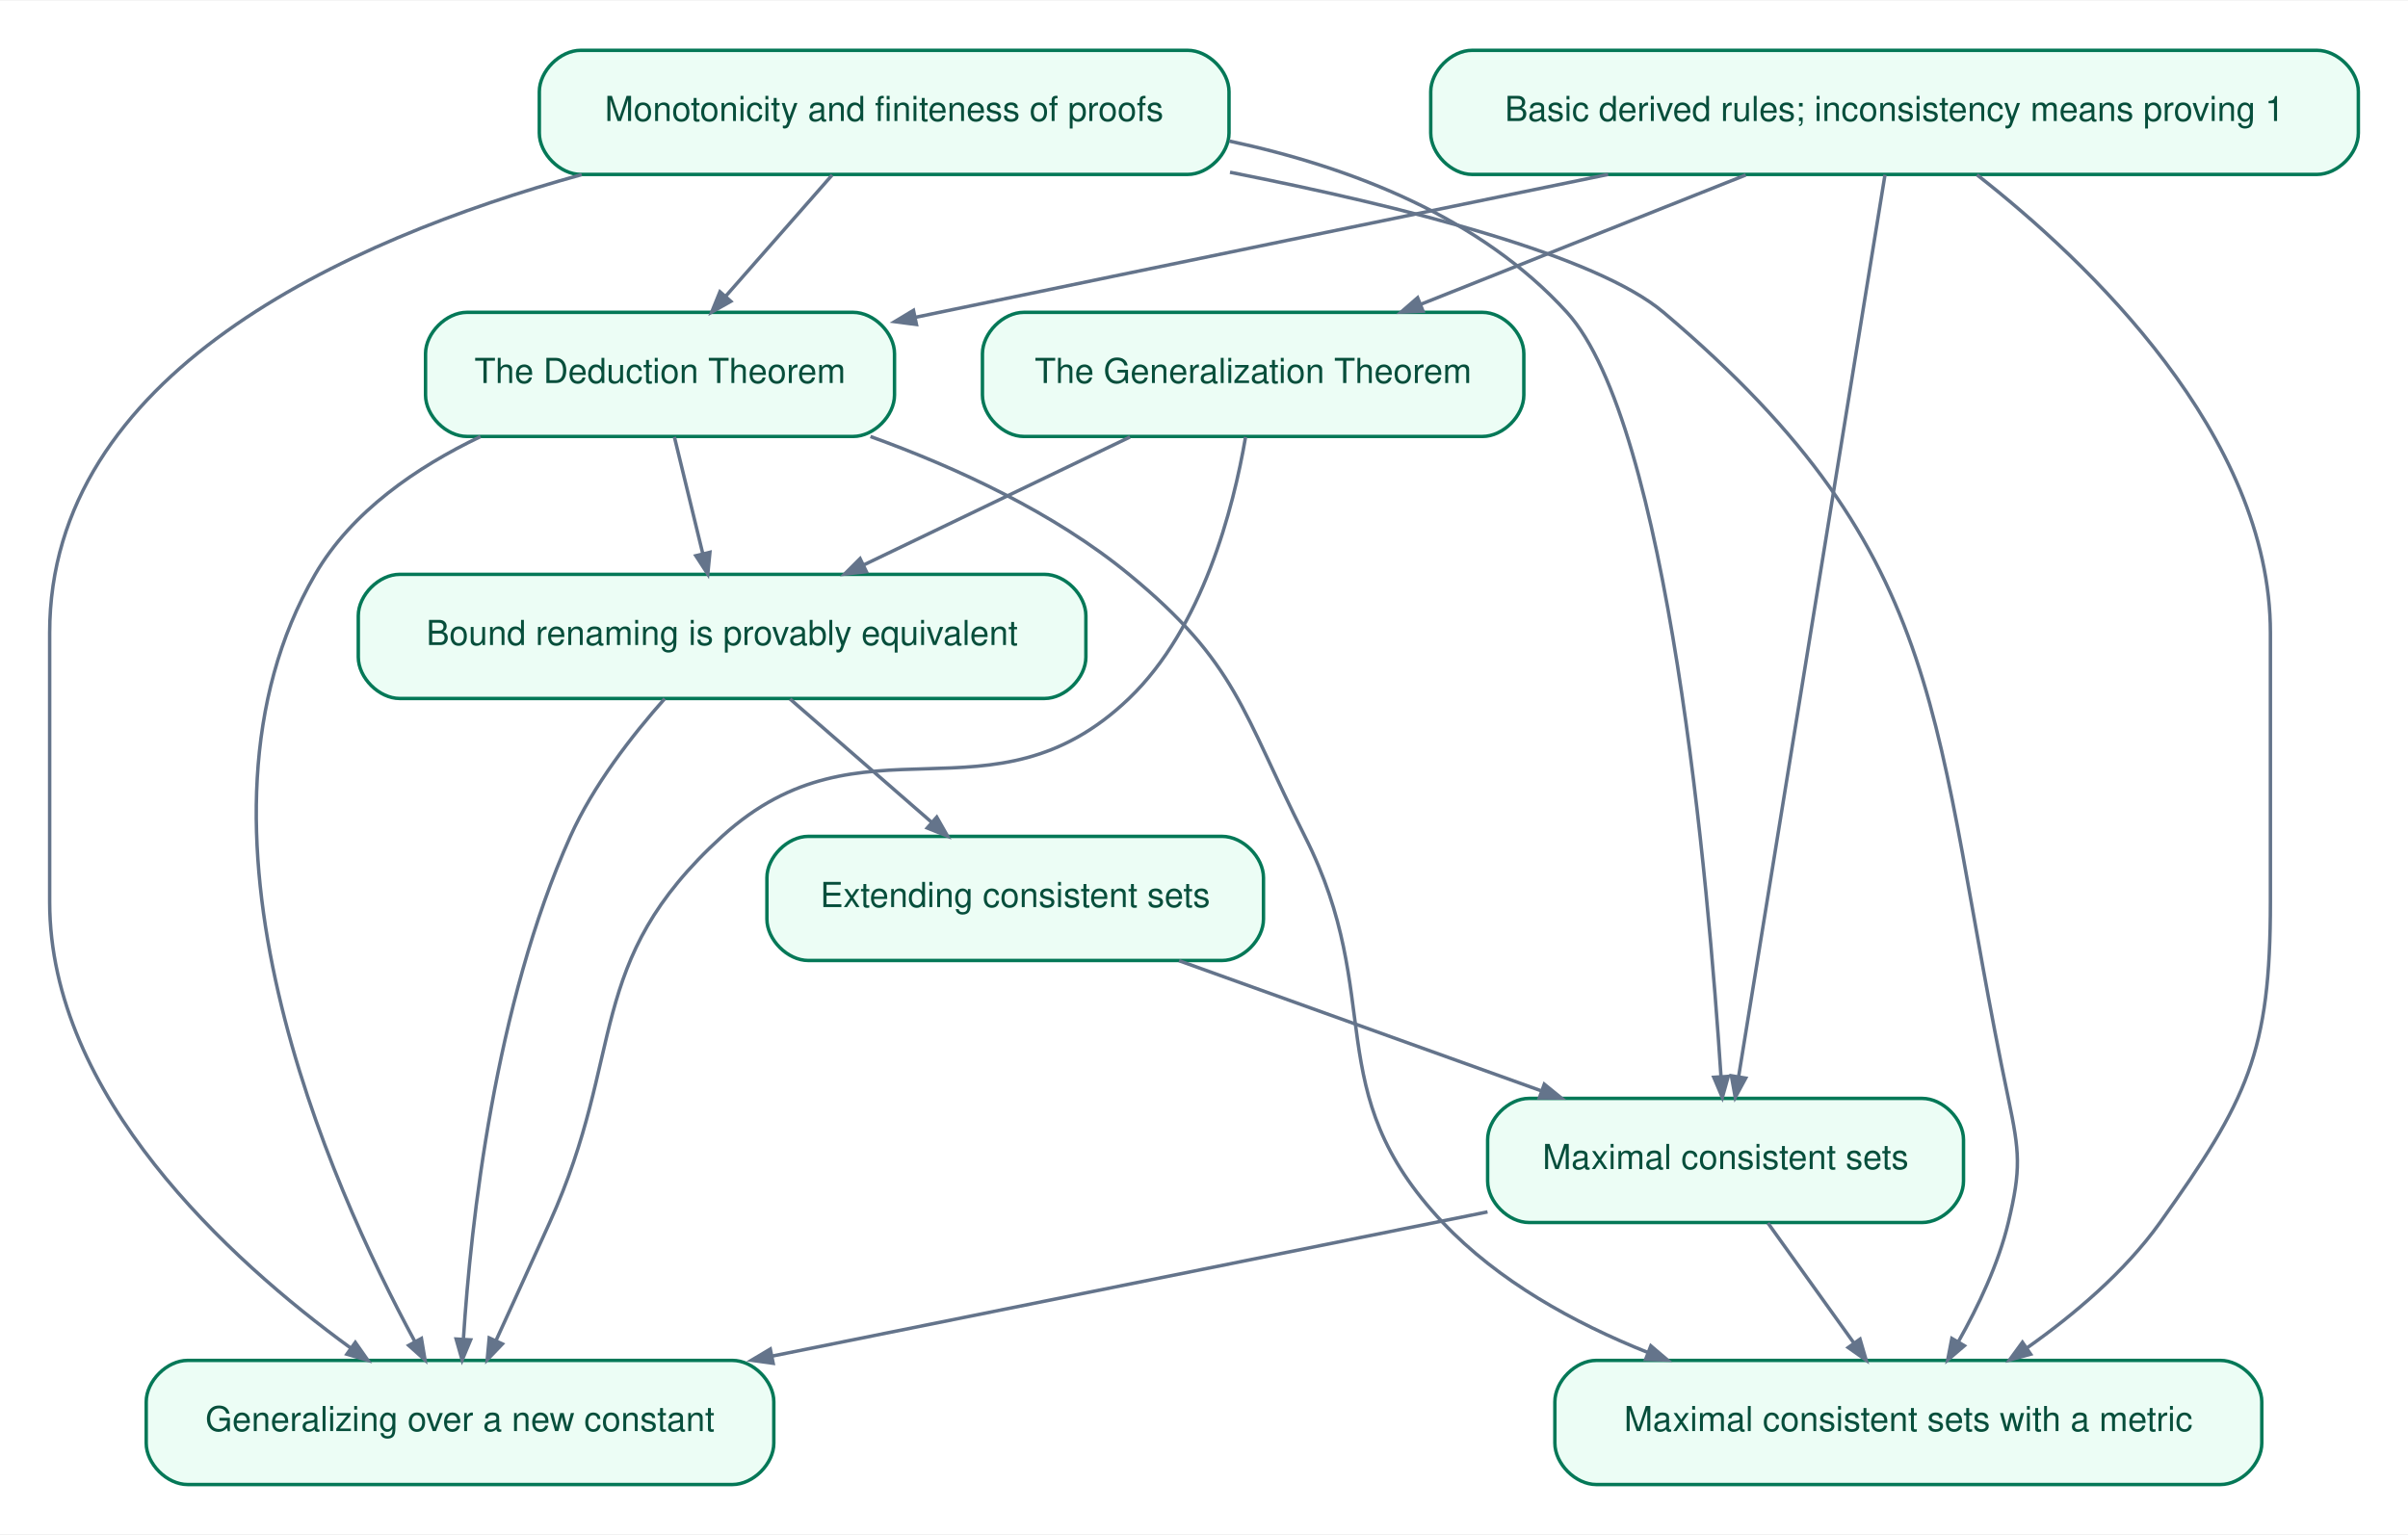
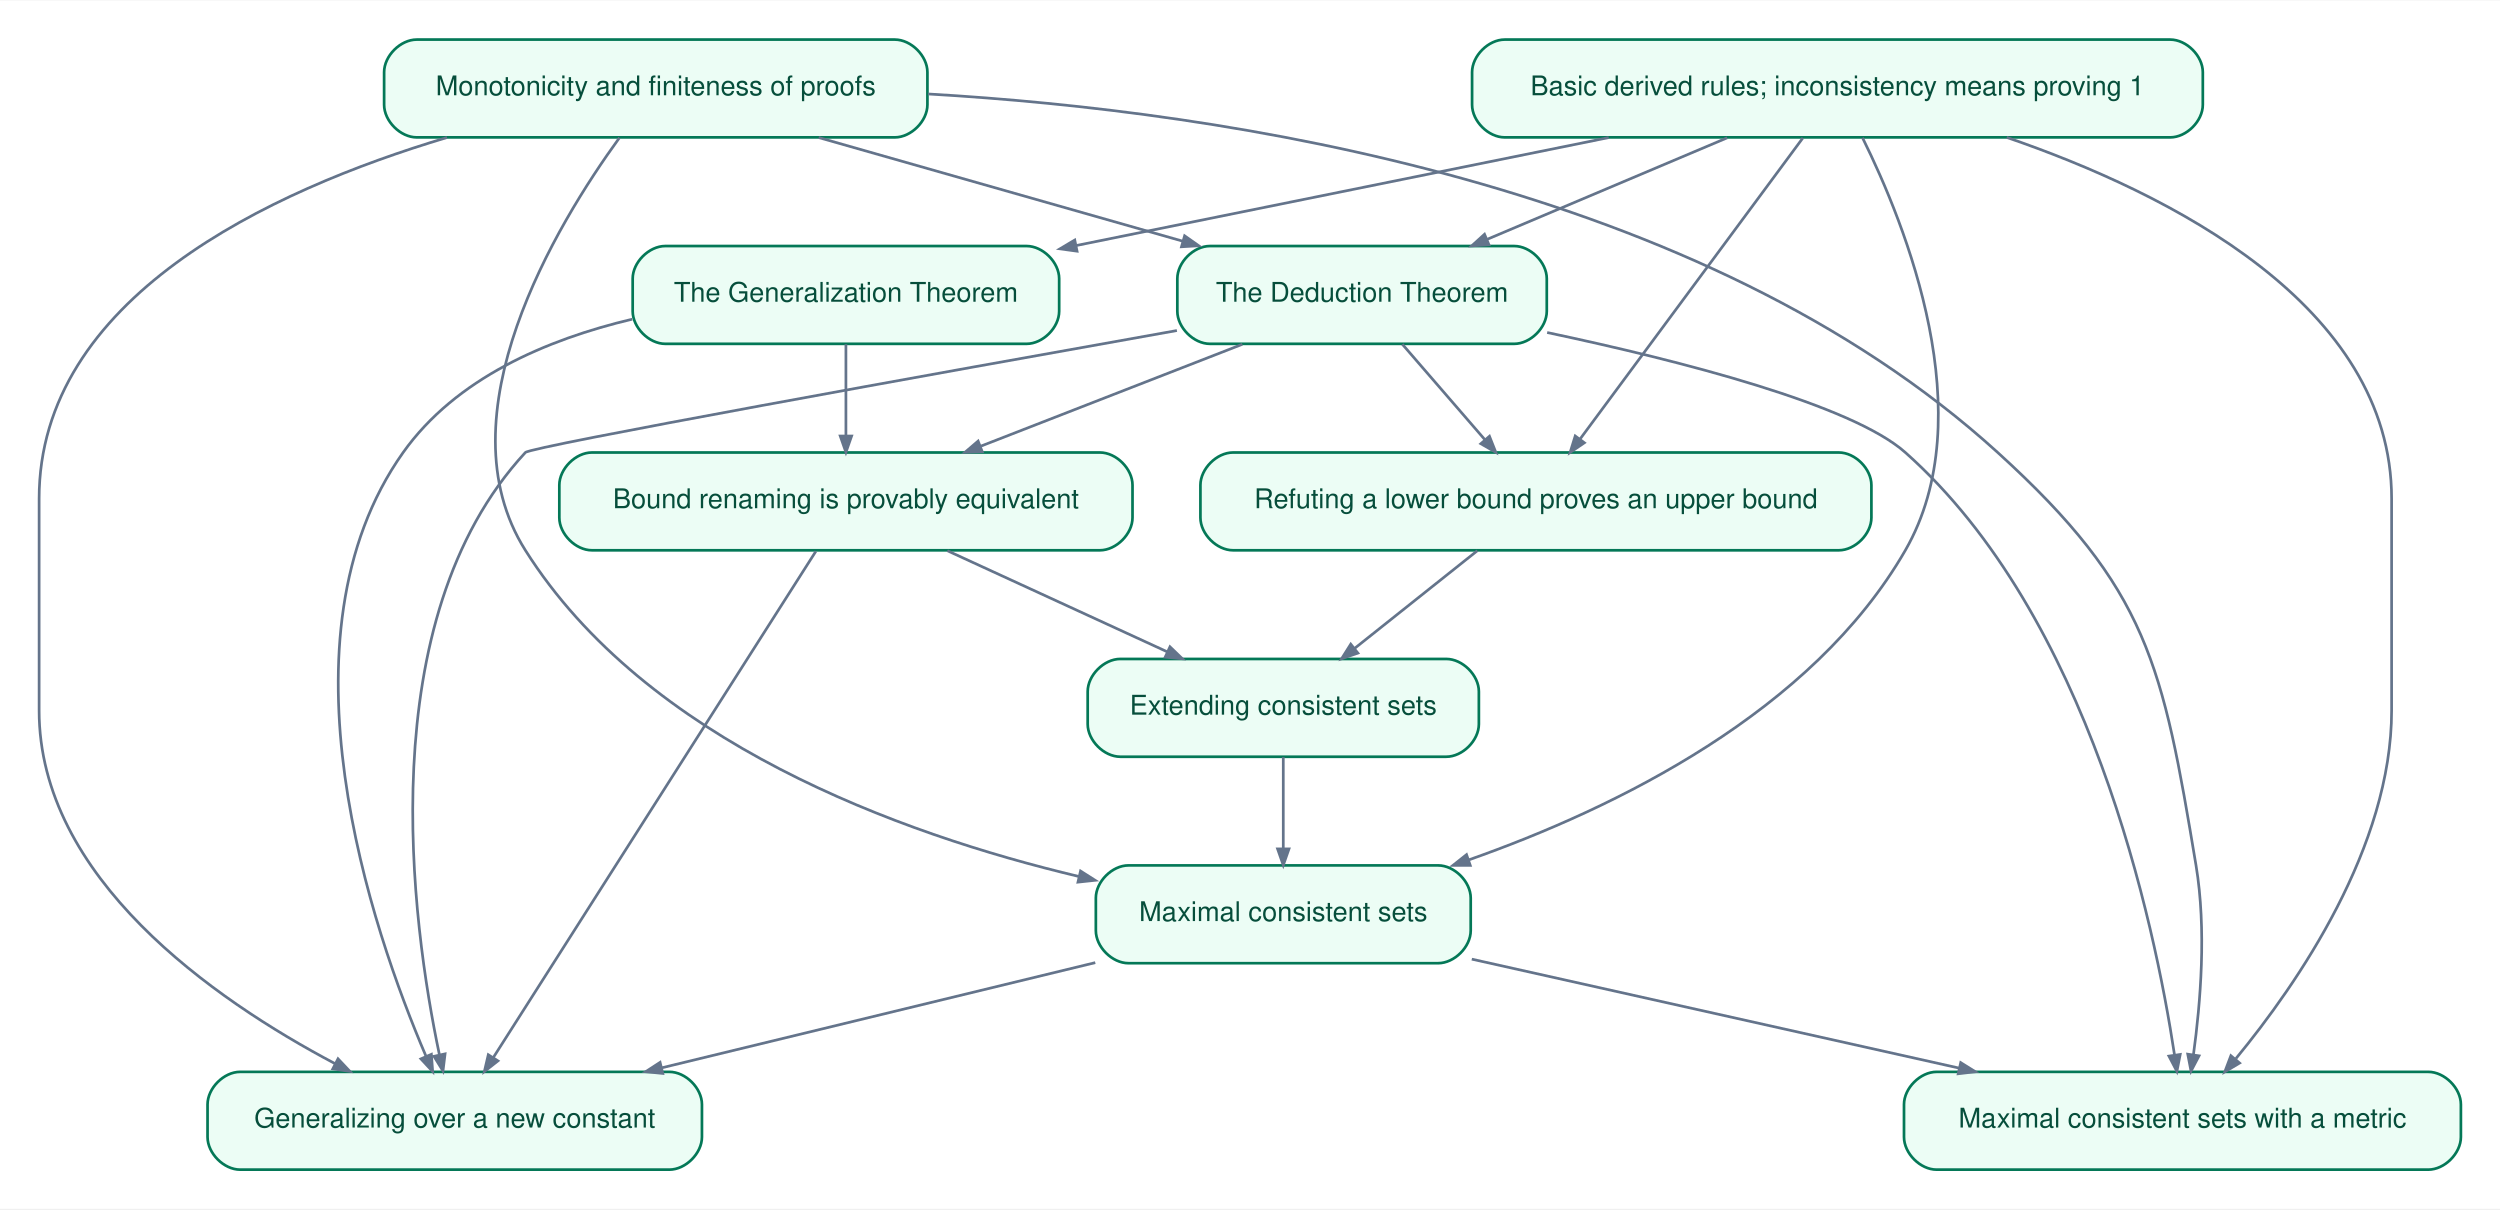
- <svg xmlns="http://www.w3.org/2000/svg" xmlns:xlink="http://www.w3.org/1999/xlink" width="698pt" height="445pt" viewBox="0.00 0.00 698.30 444.80">
+ <svg xmlns="http://www.w3.org/2000/svg" xmlns:xlink="http://www.w3.org/1999/xlink" width="920pt" height="445pt" viewBox="0.00 0.00 920.30 444.80">
  <g id="graph0" class="graph" transform="scale(1 1) rotate(0) translate(14.4 430.4)">
-     <polygon fill="white" stroke="transparent" points="-14.4,14.4 -14.4,-430.4 683.9,-430.4 683.9,14.4 -14.4,14.4" />
+     <polygon fill="white" stroke="transparent" points="-14.4,14.4 -14.4,-430.4 905.9,-430.4 905.9,14.4 -14.4,14.4" />
    <g id="node1" class="node">
      <g id="a_node1">
        <a xlink:href="Section8/InconsistentIffProvableOne.md" xlink:title="Essentials/InconsistentIffProvableOne.lean">
-           <path fill="#ecfdf5" stroke="#047857" d="M657.5,-416C657.5,-416 412.5,-416 412.5,-416 406.5,-416 400.5,-410 400.5,-404 400.5,-404 400.5,-392 400.5,-392 400.5,-386 406.5,-380 412.5,-380 412.5,-380 657.5,-380 657.5,-380 663.5,-380 669.5,-386 669.5,-392 669.5,-392 669.5,-404 669.5,-404 669.5,-410 663.5,-416 657.5,-416" />
-           <text text-anchor="middle" x="535" y="-395.5" font-family="Helvetica,sans-Serif" font-size="10.00" fill="#064e3b">Basic derived rules; inconsistency means proving 1</text>
+           <path fill="#ecfdf5" stroke="#047857" d="M784.5,-416C784.5,-416 539.5,-416 539.5,-416 533.5,-416 527.5,-410 527.5,-404 527.5,-404 527.5,-392 527.5,-392 527.5,-386 533.5,-380 539.5,-380 539.5,-380 784.5,-380 784.5,-380 790.5,-380 796.5,-386 796.5,-392 796.5,-392 796.5,-404 796.5,-404 796.5,-410 790.5,-416 784.5,-416" />
+           <text text-anchor="middle" x="662" y="-395.5" font-family="Helvetica,sans-Serif" font-size="10.00" fill="#064e3b">Basic derived rules; inconsistency means proving 1</text>
        </a>
      </g>
    </g>
    <g id="node3" class="node">
      <g id="a_node3">
        <a xlink:href="Section8/DeductionTheorem.md" xlink:title="Essentials/DeductionTheorem.lean">
-           <path fill="#ecfdf5" stroke="#047857" d="M233,-340C233,-340 121,-340 121,-340 115,-340 109,-334 109,-328 109,-328 109,-316 109,-316 109,-310 115,-304 121,-304 121,-304 233,-304 233,-304 239,-304 245,-310 245,-316 245,-316 245,-328 245,-328 245,-334 239,-340 233,-340" />
-           <text text-anchor="middle" x="177" y="-319.5" font-family="Helvetica,sans-Serif" font-size="10.00" fill="#064e3b">The Deduction Theorem</text>
+           <path fill="#ecfdf5" stroke="#047857" d="M543,-340C543,-340 431,-340 431,-340 425,-340 419,-334 419,-328 419,-328 419,-316 419,-316 419,-310 425,-304 431,-304 431,-304 543,-304 543,-304 549,-304 555,-310 555,-316 555,-316 555,-328 555,-328 555,-334 549,-340 543,-340" />
+           <text text-anchor="middle" x="487" y="-319.5" font-family="Helvetica,sans-Serif" font-size="10.00" fill="#064e3b">The Deduction Theorem</text>
        </a>
      </g>
    </g>
    <g id="edge1" class="edge">
-       <path fill="none" stroke="#64748b" d="M451.95,-380C396.92,-368.71 323.14,-353.54 258,-340 255.76,-339.53 253.48,-339.06 251.18,-338.58" />
-       <polygon fill="#64748b" stroke="#64748b" points="251.36,-336.47 245.06,-337.3 250.5,-340.58 251.36,-336.47" />
+       <path fill="none" stroke="#64748b" d="M621.41,-379.84C595.02,-368.68 560.54,-354.1 533.11,-342.5" />
+       <polygon fill="#64748b" stroke="#64748b" points="533.71,-340.47 527.37,-340.07 532.08,-344.34 533.71,-340.47" />
    </g>
    <g id="node4" class="node">
      <g id="a_node4">
-         <a xlink:href="Section8/GeneralizationTheorem.md" xlink:title="Essentials/GeneralizationTheorem.lean">
-           <path fill="#ecfdf5" stroke="#047857" d="M415.5,-340C415.5,-340 282.5,-340 282.5,-340 276.5,-340 270.5,-334 270.5,-328 270.5,-328 270.5,-316 270.5,-316 270.5,-310 276.5,-304 282.5,-304 282.5,-304 415.5,-304 415.5,-304 421.5,-304 427.5,-310 427.5,-316 427.5,-316 427.5,-328 427.5,-328 427.5,-334 421.5,-340 415.5,-340" />
-           <text text-anchor="middle" x="349" y="-319.5" font-family="Helvetica,sans-Serif" font-size="10.00" fill="#064e3b">The Generalization Theorem</text>
+         <a xlink:href="Section8/ProvableTsubOfInconsistentAdjoin.md" xlink:title="Completeness/ProvableTsubOfInconsistentAdjoin.lean">
+           <path fill="#ecfdf5" stroke="#047857" d="M662.5,-264C662.5,-264 439.5,-264 439.5,-264 433.5,-264 427.5,-258 427.5,-252 427.5,-252 427.5,-240 427.5,-240 427.5,-234 433.5,-228 439.5,-228 439.5,-228 662.5,-228 662.5,-228 668.5,-228 674.5,-234 674.5,-240 674.5,-240 674.5,-252 674.5,-252 674.5,-258 668.5,-264 662.5,-264" />
+           <text text-anchor="middle" x="551" y="-243.5" font-family="Helvetica,sans-Serif" font-size="10.00" fill="#064e3b">Refuting a lower bound proves an upper bound</text>
        </a>
      </g>
    </g>
+     <g id="edge4" class="edge">
+       <path fill="none" stroke="#64748b" d="M649.27,-379.79C629.03,-352.44 589.53,-299.07 567.27,-268.98" />
+       <polygon fill="#64748b" stroke="#64748b" points="568.84,-267.58 563.58,-264.01 565.47,-270.08 568.84,-267.58" />
+     </g>
+     <g id="node5" class="node">
+       <g id="a_node5">
+         <a xlink:href="Section8/GeneralizationTheorem.md" xlink:title="Essentials/GeneralizationTheorem.lean">
+           <path fill="#ecfdf5" stroke="#047857" d="M363.5,-340C363.5,-340 230.5,-340 230.5,-340 224.5,-340 218.5,-334 218.5,-328 218.5,-328 218.5,-316 218.5,-316 218.5,-310 224.5,-304 230.5,-304 230.5,-304 363.5,-304 363.5,-304 369.5,-304 375.5,-310 375.5,-316 375.5,-316 375.5,-328 375.5,-328 375.5,-334 369.5,-340 363.5,-340" />
+           <text text-anchor="middle" x="297" y="-319.5" font-family="Helvetica,sans-Serif" font-size="10.00" fill="#064e3b">The Generalization Theorem</text>
+         </a>
+       </g>
+     </g>
+     <g id="edge5" class="edge">
+       <path fill="none" stroke="#64748b" d="M577.8,-379.93C518.98,-368 440.73,-352.14 381.78,-340.19" />
+       <polygon fill="#64748b" stroke="#64748b" points="382.08,-338.11 375.78,-338.97 381.24,-342.22 382.08,-338.11" />
+     </g>
+     <g id="node8" class="node">
+       <g id="a_node8">
+         <a xlink:href="Section8/MaximalConsistent.md" xlink:title="Essentials/MaximalConsistent.lean">
+           <path fill="#ecfdf5" stroke="#047857" d="M515,-112C515,-112 401,-112 401,-112 395,-112 389,-106 389,-100 389,-100 389,-88 389,-88 389,-82 395,-76 401,-76 401,-76 515,-76 515,-76 521,-76 527,-82 527,-88 527,-88 527,-100 527,-100 527,-106 521,-112 515,-112" />
+           <text text-anchor="middle" x="458" y="-91.5" font-family="Helvetica,sans-Serif" font-size="10.00" fill="#064e3b">Maximal consistent sets</text>
+         </a>
+       </g>
+     </g>
+     <g id="edge11" class="edge">
+       <path fill="none" stroke="#64748b" d="M671.23,-379.85C687.14,-347.74 715.41,-277.35 687,-228 652.75,-168.51 580.56,-133.17 526.33,-114.05" />
+       <polygon fill="#64748b" stroke="#64748b" points="526.83,-112 520.47,-112.02 525.46,-115.97 526.83,-112" />
+     </g>
+     <g id="node10" class="node">
+       <g id="a_node10">
+         <a xlink:href="Section8/MaximalConsistentMetric.md" xlink:title="Essentials/MaximalConsistentMetric.lean">
+           <path fill="#ecfdf5" stroke="#047857" d="M879.5,-36C879.5,-36 698.5,-36 698.5,-36 692.5,-36 686.5,-30 686.5,-24 686.5,-24 686.5,-12 686.5,-12 686.5,-6 692.5,0 698.5,0 698.5,0 879.5,0 879.5,0 885.5,0 891.5,-6 891.5,-12 891.5,-12 891.5,-24 891.5,-24 891.5,-30 885.5,-36 879.5,-36" />
+           <text text-anchor="middle" x="789" y="-15.5" font-family="Helvetica,sans-Serif" font-size="10.00" fill="#064e3b">Maximal consistent sets with a metric</text>
+         </a>
+       </g>
+     </g>
+     <g id="edge19" class="edge">
+       <path fill="none" stroke="#64748b" d="M724.32,-379.99C784.31,-359.37 866,-318.22 866,-247 866,-247 866,-247 866,-169 866,-118.85 831.51,-68.64 808.7,-40.91" />
+       <polygon fill="#64748b" stroke="#64748b" points="810.04,-39.25 804.58,-36 806.83,-41.95 810.04,-39.25" />
+     </g>
+     <g id="node2" class="node">
+       <g id="a_node2">
+         <a xlink:href="Section8/ProvableQMono.md" xlink:title="Essentials/ProvableQMono.lean">
+           <path fill="#ecfdf5" stroke="#047857" d="M315,-416C315,-416 139,-416 139,-416 133,-416 127,-410 127,-404 127,-404 127,-392 127,-392 127,-386 133,-380 139,-380 139,-380 315,-380 315,-380 321,-380 327,-386 327,-392 327,-392 327,-404 327,-404 327,-410 321,-416 315,-416" />
+           <text text-anchor="middle" x="227" y="-395.5" font-family="Helvetica,sans-Serif" font-size="10.00" fill="#064e3b">Monotonicity and finiteness of proofs</text>
+         </a>
+       </g>
+     </g>
+     <g id="edge2" class="edge">
+       <path fill="none" stroke="#64748b" d="M286.98,-379.93C327,-368.54 379.64,-353.56 420.88,-341.82" />
+       <polygon fill="#64748b" stroke="#64748b" points="421.68,-343.77 426.88,-340.11 420.53,-339.73 421.68,-343.77" />
+     </g>
+     <g id="edge12" class="edge">
+       <path fill="none" stroke="#64748b" d="M213.64,-379.88C190.37,-347.82 147.75,-277.52 179,-228 223.41,-157.63 316.39,-123.71 382.8,-107.91" />
+       <polygon fill="#64748b" stroke="#64748b" points="383.37,-109.93 388.74,-106.52 382.42,-105.84 383.37,-109.93" />
+     </g>
+     <g id="node9" class="node">
+       <g id="a_node9">
+         <a xlink:href="Section8/GeneralizeFreshConst.md" xlink:title="Essentials/GeneralizeFreshConst.lean">
+           <path fill="#ecfdf5" stroke="#047857" d="M232,-36C232,-36 74,-36 74,-36 68,-36 62,-30 62,-24 62,-24 62,-12 62,-12 62,-6 68,0 74,0 74,0 232,0 232,0 238,0 244,-6 244,-12 244,-12 244,-24 244,-24 244,-30 238,-36 232,-36" />
+           <text text-anchor="middle" x="153" y="-15.5" font-family="Helvetica,sans-Serif" font-size="10.00" fill="#064e3b">Generalizing over a new constant</text>
+         </a>
+       </g>
+     </g>
+     <g id="edge17" class="edge">
+       <path fill="none" stroke="#64748b" d="M150.15,-379.95C84.29,-360.27 0,-320.69 0,-247 0,-247 0,-247 0,-169 0,-107.52 63.78,-62.9 108.98,-39" />
+       <polygon fill="#64748b" stroke="#64748b" points="110.03,-40.81 114.39,-36.19 108.1,-37.09 110.03,-40.81" />
+     </g>
+     <g id="edge21" class="edge">
+       <path fill="none" stroke="#64748b" d="M327.28,-395.98C437.1,-389.57 612.06,-363.01 721,-264 776.46,-213.6 781.7,-185.93 794,-112 797.91,-88.5 795.66,-61.24 793.05,-42.34" />
+       <polygon fill="#64748b" stroke="#64748b" points="795.11,-41.9 792.16,-36.27 790.95,-42.51 795.11,-41.9" />
+     </g>
    <g id="edge3" class="edge">
-       <path fill="none" stroke="#64748b" d="M491.86,-379.84C463.69,-368.63 426.85,-353.97 397.64,-342.35" />
-       <polygon fill="#64748b" stroke="#64748b" points="398.26,-340.34 391.91,-340.07 396.7,-344.24 398.26,-340.34" />
+       <path fill="none" stroke="#64748b" d="M501.84,-303.84C510.89,-293.38 522.54,-279.91 532.22,-268.71" />
+       <polygon fill="#64748b" stroke="#64748b" points="533.9,-269.98 536.24,-264.07 530.72,-267.23 533.9,-269.98" />
+     </g>
+     <g id="node6" class="node">
+       <g id="a_node6">
+         <a xlink:href="Section8/ProvableBoundSubst.md" xlink:title="Essentials/ProvableBoundSubst.lean">
+           <path fill="#ecfdf5" stroke="#047857" d="M390.5,-264C390.5,-264 203.5,-264 203.5,-264 197.5,-264 191.5,-258 191.5,-252 191.5,-252 191.5,-240 191.5,-240 191.5,-234 197.5,-228 203.5,-228 203.5,-228 390.5,-228 390.5,-228 396.5,-228 402.5,-234 402.5,-240 402.5,-240 402.5,-252 402.5,-252 402.5,-258 396.5,-264 390.5,-264" />
+           <text text-anchor="middle" x="297" y="-243.5" font-family="Helvetica,sans-Serif" font-size="10.00" fill="#064e3b">Bound renaming is provably equivalent</text>
+         </a>
+       </g>
+     </g>
+     <g id="edge6" class="edge">
+       <path fill="none" stroke="#64748b" d="M442.93,-303.84C414.16,-292.63 376.53,-277.97 346.69,-266.35" />
+       <polygon fill="#64748b" stroke="#64748b" points="347.18,-264.29 340.83,-264.07 345.66,-268.2 347.18,-264.29" />
+     </g>
+     <g id="edge13" class="edge">
+       <path fill="none" stroke="#64748b" d="M418.84,-308.9C328.74,-292.84 181.05,-266.22 179,-264 121.86,-202.26 137.17,-90.79 147.33,-42.43" />
+       <polygon fill="#64748b" stroke="#64748b" points="149.44,-42.62 148.67,-36.31 145.34,-41.73 149.44,-42.62" />
+     </g>
+     <g id="edge18" class="edge">
+       <path fill="none" stroke="#64748b" d="M555.14,-308.17C605.02,-297.59 667.31,-281.52 687,-264 754.87,-203.63 778.7,-90.94 786.07,-42.32" />
+       <polygon fill="#64748b" stroke="#64748b" points="788.18,-42.41 786.96,-36.17 784.02,-41.8 788.18,-42.41" />
    </g>
    <g id="node7" class="node">
      <g id="a_node7">
-         <a xlink:href="Section8/MaximalConsistent.md" xlink:title="Essentials/MaximalConsistent.lean">
-           <path fill="#ecfdf5" stroke="#047857" d="M543,-112C543,-112 429,-112 429,-112 423,-112 417,-106 417,-100 417,-100 417,-88 417,-88 417,-82 423,-76 429,-76 429,-76 543,-76 543,-76 549,-76 555,-82 555,-88 555,-88 555,-100 555,-100 555,-106 549,-112 543,-112" />
-           <text text-anchor="middle" x="486" y="-91.5" font-family="Helvetica,sans-Serif" font-size="10.00" fill="#064e3b">Maximal consistent sets</text>
+         <a xlink:href="Section8/ConsistentAdjoin.md" xlink:title="Essentials/ConsistentAdjoin.lean">
+           <path fill="#ecfdf5" stroke="#047857" d="M518,-188C518,-188 398,-188 398,-188 392,-188 386,-182 386,-176 386,-176 386,-164 386,-164 386,-158 392,-152 398,-152 398,-152 518,-152 518,-152 524,-152 530,-158 530,-164 530,-164 530,-176 530,-176 530,-182 524,-188 518,-188" />
+           <text text-anchor="middle" x="458" y="-167.5" font-family="Helvetica,sans-Serif" font-size="10.00" fill="#064e3b">Extending consistent sets</text>
        </a>
      </g>
    </g>
    <g id="edge8" class="edge">
-       <path fill="none" stroke="#64748b" d="M532.23,-379.9C523.92,-328.73 499.27,-176.78 489.78,-118.3" />
-       <polygon fill="#64748b" stroke="#64748b" points="491.84,-117.88 488.81,-112.29 487.69,-118.55 491.84,-117.88" />
+       <path fill="none" stroke="#64748b" d="M529.43,-227.84C515.93,-217.1 498.45,-203.19 484.17,-191.82" />
+       <polygon fill="#64748b" stroke="#64748b" points="485.46,-190.16 479.45,-188.07 482.84,-193.45 485.46,-190.16" />
    </g>
-     <g id="node9" class="node">
-       <g id="a_node9">
-         <a xlink:href="Section8/MaximalConsistentMetric.md" xlink:title="Essentials/MaximalConsistentMetric.lean">
-           <path fill="#ecfdf5" stroke="#047857" d="M629.5,-36C629.5,-36 448.5,-36 448.5,-36 442.5,-36 436.5,-30 436.5,-24 436.5,-24 436.5,-12 436.5,-12 436.5,-6 442.5,0 448.5,0 448.5,0 629.5,0 629.5,0 635.5,0 641.5,-6 641.5,-12 641.5,-12 641.5,-24 641.5,-24 641.5,-30 635.5,-36 629.5,-36" />
-           <text text-anchor="middle" x="539" y="-15.5" font-family="Helvetica,sans-Serif" font-size="10.00" fill="#064e3b">Maximal consistent sets with a metric</text>
-         </a>
-       </g>
+     <g id="edge7" class="edge">
+       <path fill="none" stroke="#64748b" d="M297,-303.84C297,-293.84 297,-281.11 297,-270.23" />
+       <polygon fill="#64748b" stroke="#64748b" points="299.1,-270.07 297,-264.07 294.9,-270.07 299.1,-270.07" />
+     </g>
+     <g id="edge14" class="edge">
+       <path fill="none" stroke="#64748b" d="M218.32,-313.07C186.76,-305.59 153.35,-291.26 134,-264 85.58,-195.77 122.49,-88.3 142.42,-41.75" />
+       <polygon fill="#64748b" stroke="#64748b" points="144.4,-42.46 144.87,-36.12 140.55,-40.78 144.4,-42.46" />
+     </g>
+     <g id="edge9" class="edge">
+       <path fill="none" stroke="#64748b" d="M334.34,-227.84C358.52,-216.72 390.08,-202.22 415.26,-190.64" />
+       <polygon fill="#64748b" stroke="#64748b" points="416.29,-192.48 420.86,-188.07 414.53,-188.67 416.29,-192.48" />
    </g>
    <g id="edge16" class="edge">
-       <path fill="none" stroke="#64748b" d="M558.92,-379.88C591.01,-354.72 644,-304.46 644,-247 644,-247 644,-247 644,-169 644,-125.29 637.38,-111.59 612,-76 601.77,-61.66 586.93,-49.16 573.29,-39.54" />
-       <polygon fill="#64748b" stroke="#64748b" points="574.47,-37.8 568.34,-36.13 572.09,-41.26 574.47,-37.8" />
-     </g>
-     <g id="node2" class="node">
-       <g id="a_node2">
-         <a xlink:href="Section8/ProvableQMono.md" xlink:title="Essentials/ProvableQMono.lean">
-           <path fill="#ecfdf5" stroke="#047857" d="M330,-416C330,-416 154,-416 154,-416 148,-416 142,-410 142,-404 142,-404 142,-392 142,-392 142,-386 148,-380 154,-380 154,-380 330,-380 330,-380 336,-380 342,-386 342,-392 342,-392 342,-404 342,-404 342,-410 336,-416 330,-416" />
-           <text text-anchor="middle" x="242" y="-395.5" font-family="Helvetica,sans-Serif" font-size="10.00" fill="#064e3b">Monotonicity and finiteness of proofs</text>
-         </a>
-       </g>
-     </g>
-     <g id="edge2" class="edge">
-       <path fill="none" stroke="#64748b" d="M226.92,-379.84C217.74,-369.38 205.91,-355.91 196.07,-344.71" />
-       <polygon fill="#64748b" stroke="#64748b" points="197.53,-343.19 191.99,-340.07 194.38,-345.96 197.53,-343.19" />
-     </g>
-     <g id="edge9" class="edge">
-       <path fill="none" stroke="#64748b" d="M342.04,-389.69C377.6,-382.09 414.97,-367.52 440,-340 469.45,-307.62 481.08,-173.45 484.66,-118.56" />
-       <polygon fill="#64748b" stroke="#64748b" points="486.78,-118.39 485.06,-112.27 482.59,-118.13 486.78,-118.39" />
-     </g>
-     <g id="node8" class="node">
-       <g id="a_node8">
-         <a xlink:href="Section8/GeneralizeFreshConst.md" xlink:title="Essentials/GeneralizeFreshConst.lean">
-           <path fill="#ecfdf5" stroke="#047857" d="M198,-36C198,-36 40,-36 40,-36 34,-36 28,-30 28,-24 28,-24 28,-12 28,-12 28,-6 34,0 40,0 40,0 198,0 198,0 204,0 210,-6 210,-12 210,-12 210,-24 210,-24 210,-30 204,-36 198,-36" />
-           <text text-anchor="middle" x="119" y="-15.5" font-family="Helvetica,sans-Serif" font-size="10.00" fill="#064e3b">Generalizing over a new constant</text>
-         </a>
-       </g>
-     </g>
-     <g id="edge14" class="edge">
-       <path fill="none" stroke="#64748b" d="M154.29,-379.95C85.03,-360.8 0,-322.01 0,-247 0,-247 0,-247 0,-169 0,-112.76 51.97,-65.34 87.22,-39.65" />
-       <polygon fill="#64748b" stroke="#64748b" points="88.64,-41.22 92.29,-36.02 86.19,-37.8 88.64,-41.22" />
-     </g>
-     <g id="edge18" class="edge">
-       <path fill="none" stroke="#64748b" d="M342.29,-380.63C393.27,-370.59 448.5,-356.5 468,-340 552.47,-268.53 545.29,-220.3 568,-112 571.28,-96.34 571.73,-91.56 568,-76 565.12,-63.97 559.25,-51.62 553.55,-41.51" />
-       <polygon fill="#64748b" stroke="#64748b" points="555.25,-40.26 550.42,-36.13 551.62,-42.37 555.25,-40.26" />
-     </g>
-     <g id="node5" class="node">
-       <g id="a_node5">
-         <a xlink:href="Section8/ProvableBoundSubst.md" xlink:title="Essentials/ProvableBoundSubst.lean">
-           <path fill="#ecfdf5" stroke="#047857" d="M288.5,-264C288.5,-264 101.5,-264 101.5,-264 95.5,-264 89.5,-258 89.5,-252 89.5,-252 89.5,-240 89.5,-240 89.5,-234 95.5,-228 101.5,-228 101.5,-228 288.5,-228 288.5,-228 294.5,-228 300.5,-234 300.5,-240 300.5,-240 300.5,-252 300.5,-252 300.5,-258 294.5,-264 288.5,-264" />
-           <text text-anchor="middle" x="195" y="-243.5" font-family="Helvetica,sans-Serif" font-size="10.00" fill="#064e3b">Bound renaming is provably equivalent</text>
-         </a>
-       </g>
-     </g>
-     <g id="edge4" class="edge">
-       <path fill="none" stroke="#64748b" d="M181.17,-303.84C183.63,-293.75 186.76,-280.87 189.42,-269.92" />
-       <polygon fill="#64748b" stroke="#64748b" points="191.47,-270.4 190.85,-264.07 187.39,-269.4 191.47,-270.4" />
+       <path fill="none" stroke="#64748b" d="M285.94,-227.64C260.12,-187.12 195.89,-86.31 167.22,-41.31" />
+       <polygon fill="#64748b" stroke="#64748b" points="168.9,-40.04 163.9,-36.11 165.35,-42.3 168.9,-40.04" />
    </g>
    <g id="edge10" class="edge">
-       <path fill="none" stroke="#64748b" d="M124.93,-303.96C106.44,-295.11 87.59,-282.23 77,-264 34.69,-191.18 81.29,-87.01 105.84,-41.6" />
-       <polygon fill="#64748b" stroke="#64748b" points="107.81,-42.37 108.86,-36.11 104.13,-40.35 107.81,-42.37" />
+       <path fill="none" stroke="#64748b" d="M458,-151.84C458,-141.84 458,-129.11 458,-118.23" />
+       <polygon fill="#64748b" stroke="#64748b" points="460.1,-118.07 458,-112.07 455.9,-118.07 460.1,-118.07" />
    </g>
    <g id="edge15" class="edge">
-       <path fill="none" stroke="#64748b" d="M238.03,-303.98C263.08,-294.93 291.25,-281.89 313,-264 344.42,-238.16 345.69,-224.32 364,-188 387.8,-140.8 367.69,-114.42 404,-76 420.04,-59.03 441.94,-46.9 463.42,-38.32" />
-       <polygon fill="#64748b" stroke="#64748b" points="464.33,-40.22 469.17,-36.1 462.82,-36.3 464.33,-40.22" />
+       <path fill="none" stroke="#64748b" d="M388.79,-76.21C341.25,-64.67 278.12,-49.36 229.16,-37.48" />
+       <polygon fill="#64748b" stroke="#64748b" points="229.58,-35.42 223.26,-36.05 228.59,-39.5 229.58,-35.42" />
    </g>
-     <g id="edge5" class="edge">
-       <path fill="none" stroke="#64748b" d="M313.28,-303.84C290.25,-292.77 260.22,-278.34 236.18,-266.79" />
-       <polygon fill="#64748b" stroke="#64748b" points="236.84,-264.78 230.52,-264.07 235.02,-268.56 236.84,-264.78" />
-     </g>
-     <g id="edge11" class="edge">
-       <path fill="none" stroke="#64748b" d="M346.8,-303.83C343.26,-283.1 334.37,-248.48 313,-228 273.02,-189.68 235.94,-225.29 195,-188 154.7,-151.29 167.42,-125.69 145,-76 139.9,-64.71 134.2,-52.18 129.43,-41.75" />
-       <polygon fill="#64748b" stroke="#64748b" points="131.29,-40.78 126.89,-36.19 127.47,-42.52 131.29,-40.78" />
-     </g>
-     <g id="node6" class="node">
-       <g id="a_node6">
-         <a xlink:href="Section8/ConsistentAdjoin.md" xlink:title="Essentials/ConsistentAdjoin.lean">
-           <path fill="#ecfdf5" stroke="#047857" d="M340,-188C340,-188 220,-188 220,-188 214,-188 208,-182 208,-176 208,-176 208,-164 208,-164 208,-158 214,-152 220,-152 220,-152 340,-152 340,-152 346,-152 352,-158 352,-164 352,-164 352,-176 352,-176 352,-182 346,-188 340,-188" />
-           <text text-anchor="middle" x="280" y="-167.5" font-family="Helvetica,sans-Serif" font-size="10.00" fill="#064e3b">Extending consistent sets</text>
-         </a>
-       </g>
-     </g>
-     <g id="edge6" class="edge">
-       <path fill="none" stroke="#64748b" d="M214.71,-227.84C226.94,-217.19 242.75,-203.43 255.74,-192.12" />
-       <polygon fill="#64748b" stroke="#64748b" points="257.25,-193.59 260.39,-188.07 254.49,-190.43 257.25,-193.59" />
-     </g>
-     <g id="edge13" class="edge">
-       <path fill="none" stroke="#64748b" d="M178.36,-227.94C168.9,-217.29 157.66,-202.82 151,-188 129.09,-139.23 122.17,-76 120,-42.4" />
-       <polygon fill="#64748b" stroke="#64748b" points="122.07,-41.96 119.62,-36.09 117.88,-42.2 122.07,-41.96" />
-     </g>
-     <g id="edge7" class="edge">
-       <path fill="none" stroke="#64748b" d="M327.52,-151.93C358.84,-140.68 399.92,-125.92 432.4,-114.25" />
-       <polygon fill="#64748b" stroke="#64748b" points="433.43,-116.12 438.36,-112.11 432.01,-112.16 433.43,-116.12" />
-     </g>
-     <g id="edge12" class="edge">
-       <path fill="none" stroke="#64748b" d="M416.97,-79.08C358.33,-67.26 273.74,-50.2 209.65,-37.28" />
-       <polygon fill="#64748b" stroke="#64748b" points="209.81,-35.17 203.52,-36.04 208.98,-39.29 209.81,-35.17" />
-     </g>
-     <g id="edge17" class="edge">
-       <path fill="none" stroke="#64748b" d="M498.29,-75.84C505.72,-65.47 515.26,-52.15 523.23,-41.02" />
-       <polygon fill="#64748b" stroke="#64748b" points="524.99,-42.17 526.77,-36.07 521.57,-39.73 524.99,-42.17" />
+     <g id="edge20" class="edge">
+       <path fill="none" stroke="#64748b" d="M527.39,-77.49C579.7,-65.79 651.61,-49.71 706.81,-37.38" />
+       <polygon fill="#64748b" stroke="#64748b" points="707.38,-39.4 712.77,-36.04 706.46,-35.3 707.38,-39.4" />
    </g>
  </g>
</svg>
